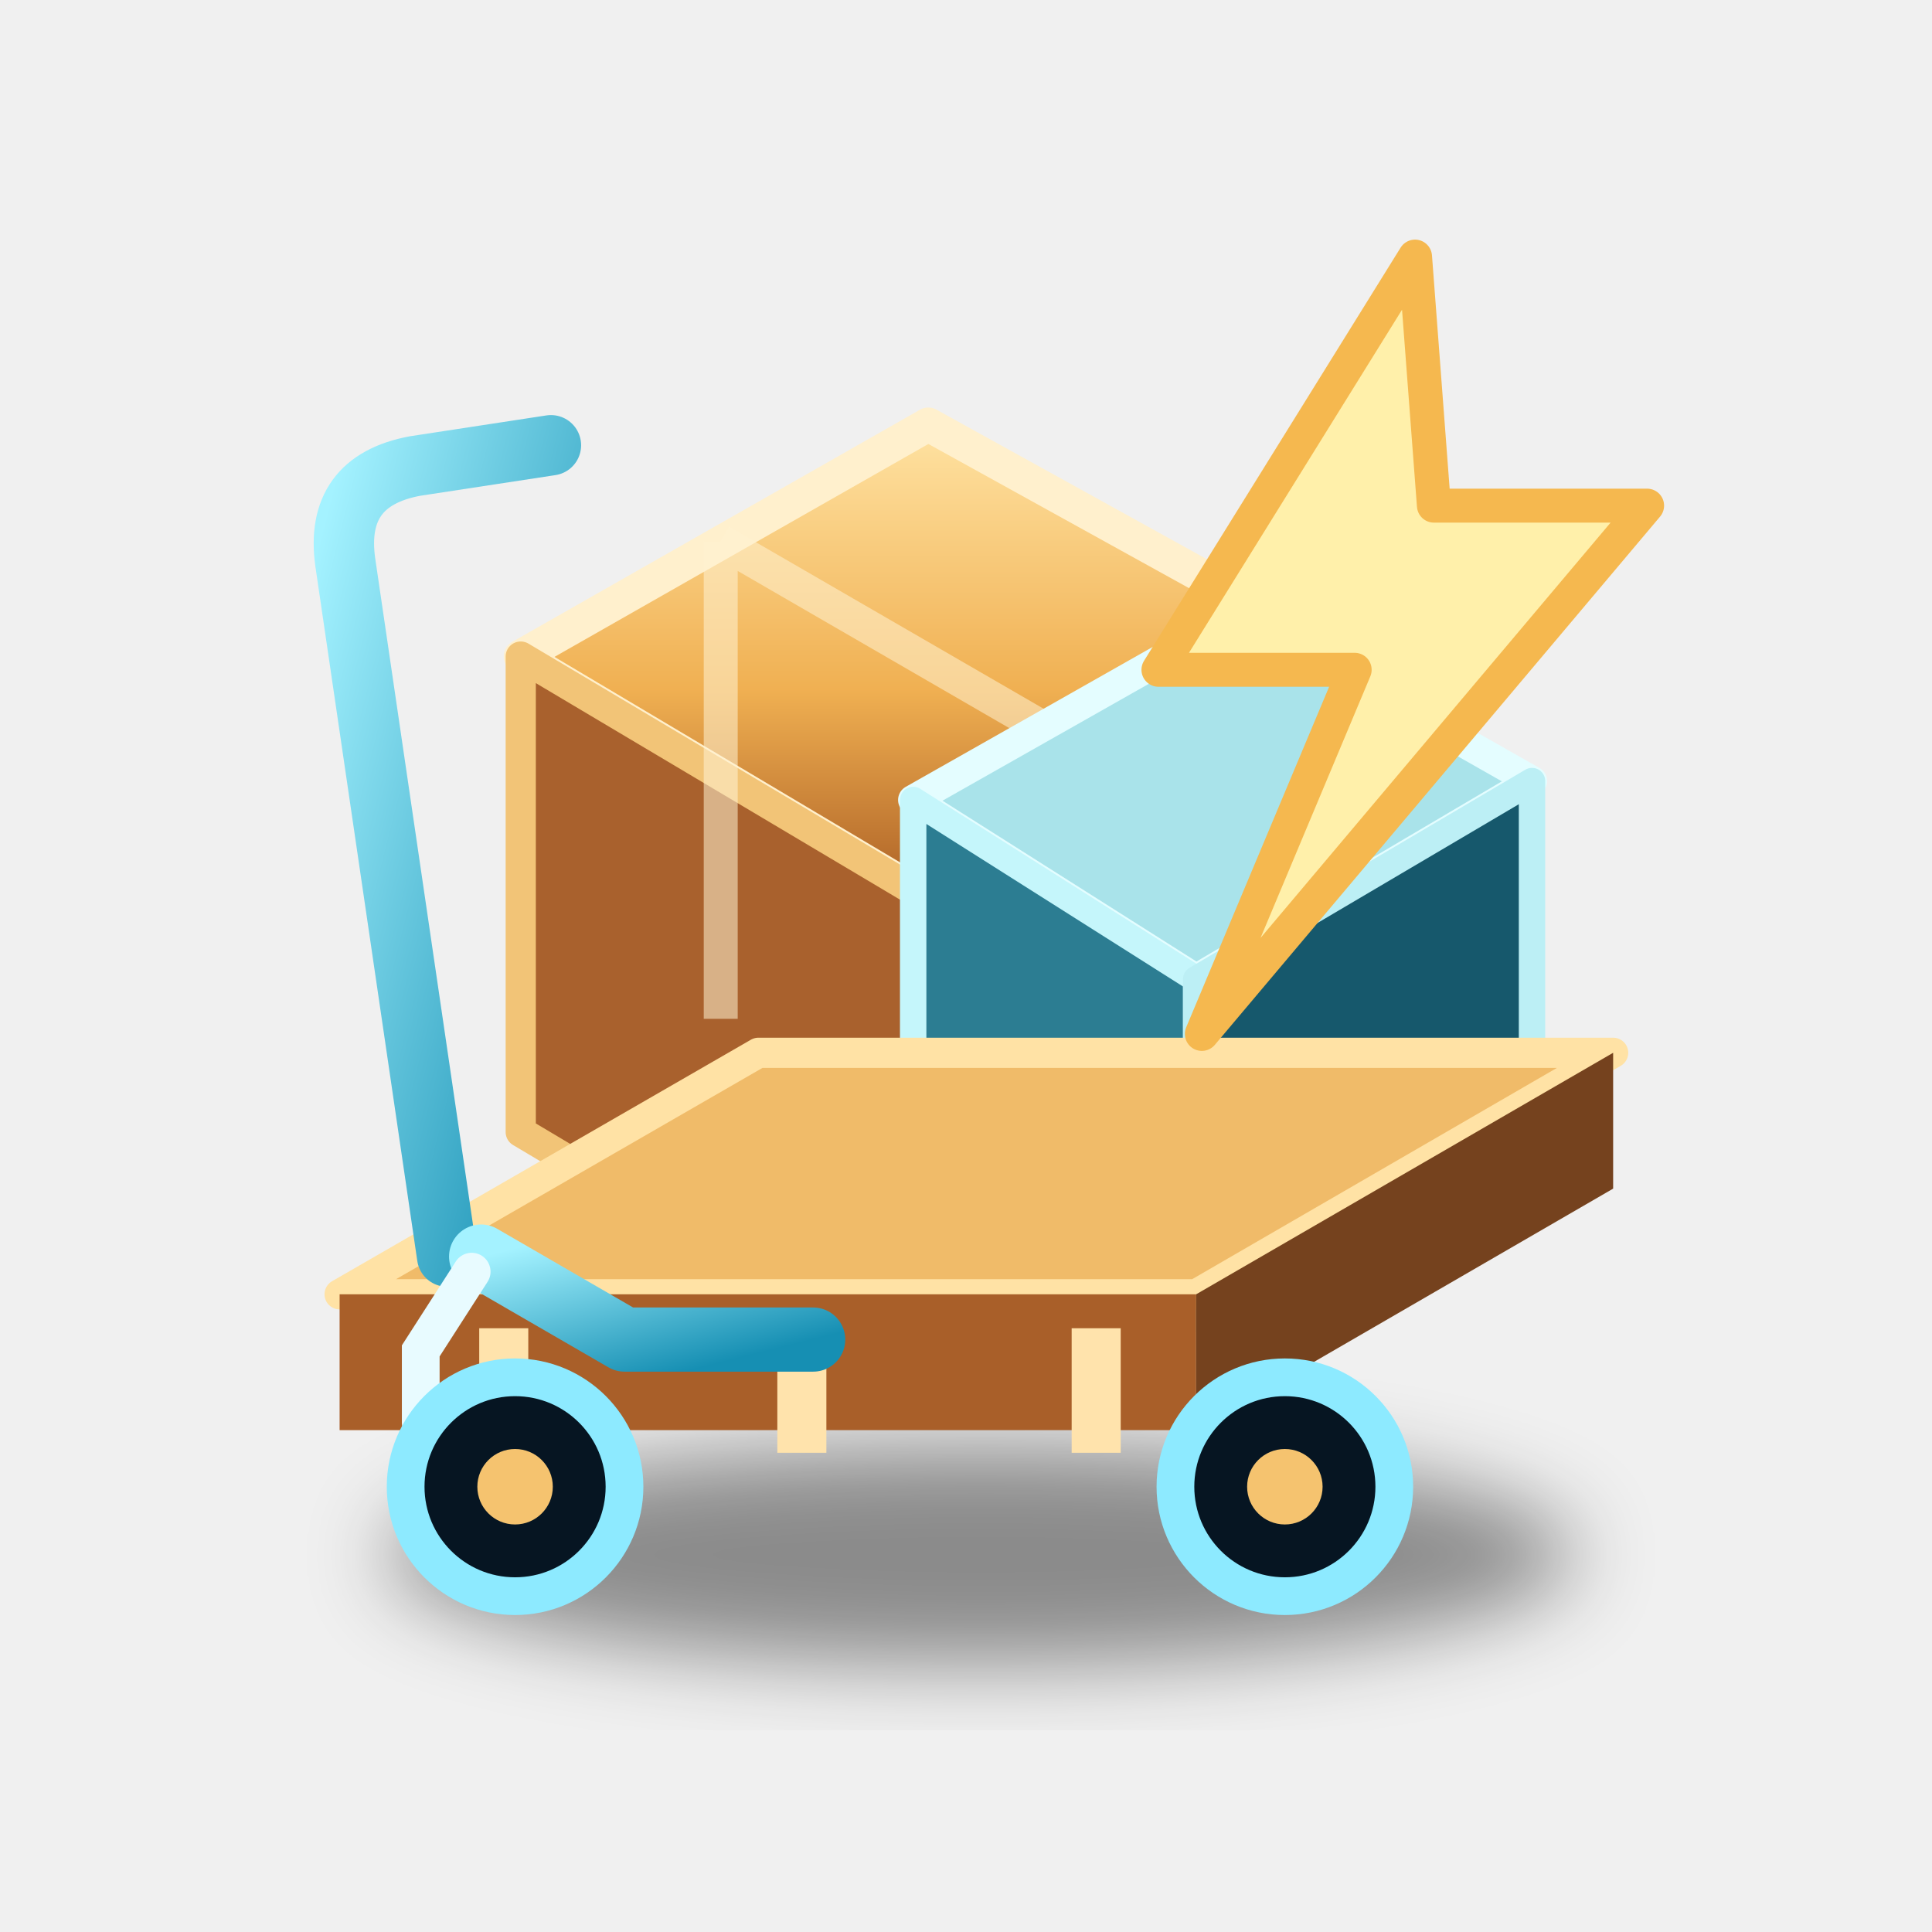
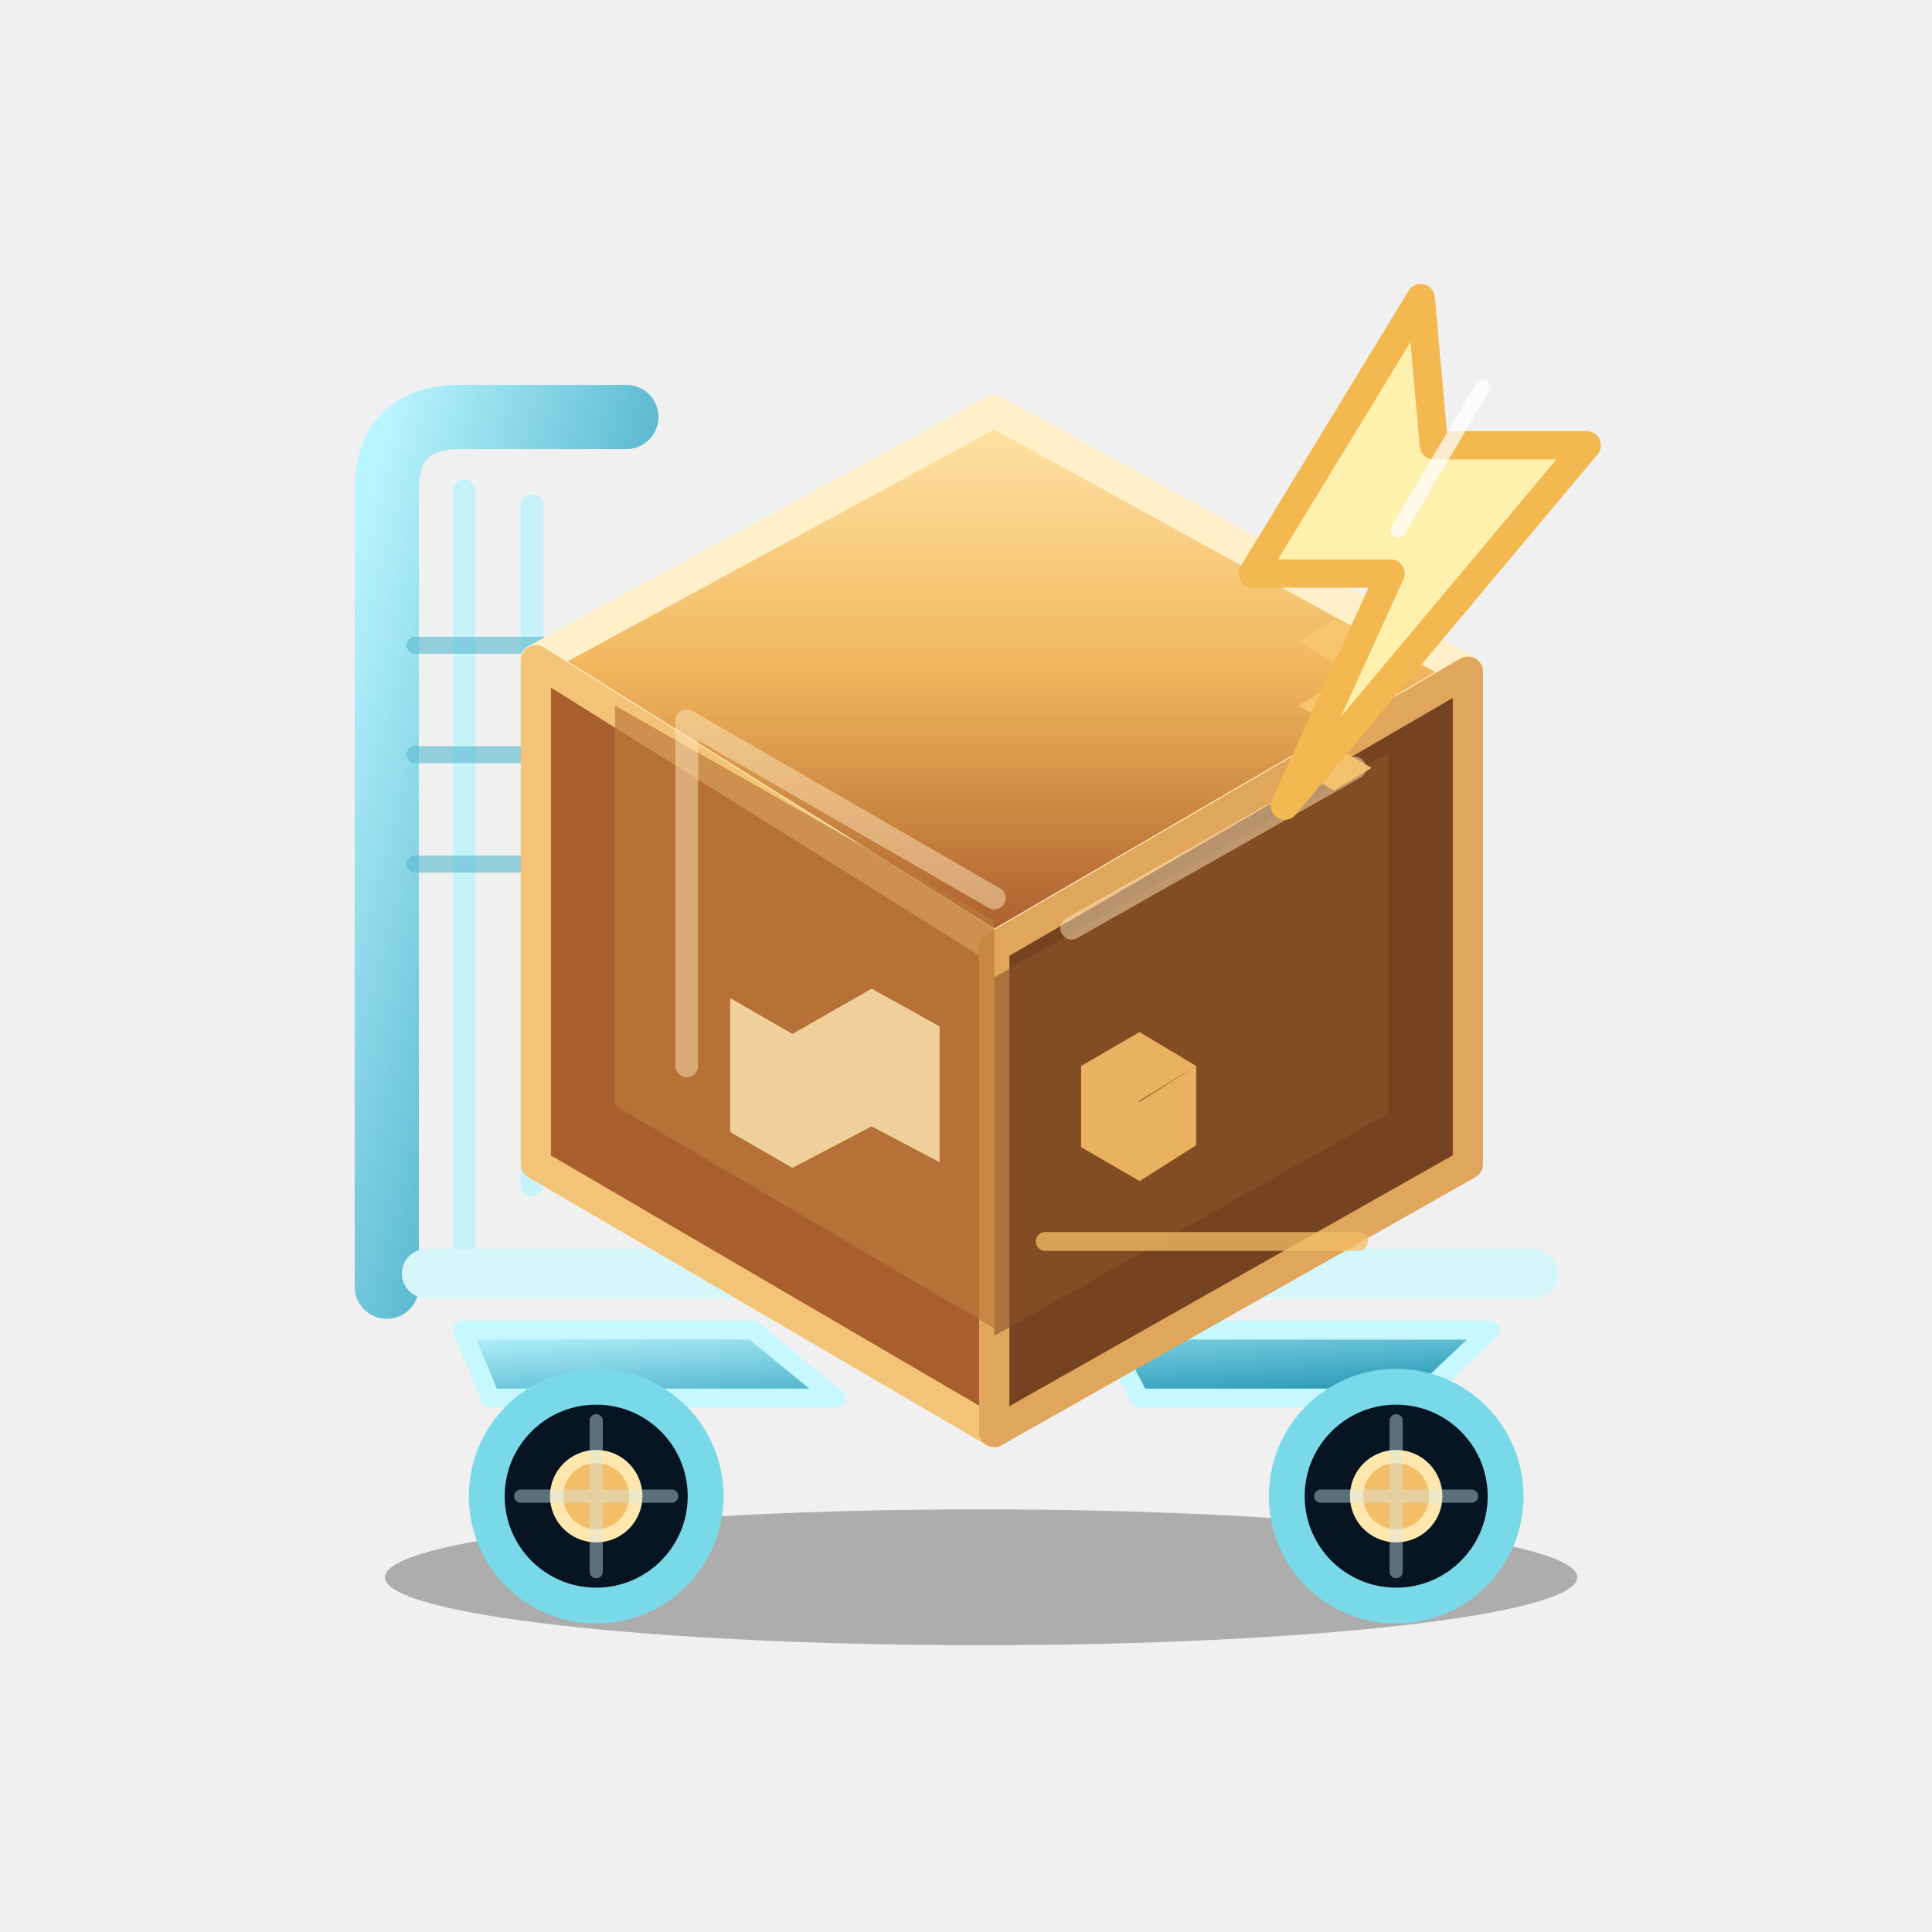
- <svg xmlns="http://www.w3.org/2000/svg" width="1024" height="1024" viewBox="0 0 1024 1024">
+ <svg xmlns="http://www.w3.org/2000/svg" width="1024" height="1024" viewBox="0 0 1024 1024" role="img" aria-labelledby="title desc">
  <defs>
    <linearGradient id="gold" x1="0" y1="0" x2="0" y2="1">
-       <stop stop-color="#ffe3a3" />
-       <stop offset=".55" stop-color="#f0b052" />
-       <stop offset="1" stop-color="#a95c22" />
+       <stop stop-color="#ffe5a8" />
+       <stop offset=".48" stop-color="#f2b75d" />
+       <stop offset="1" stop-color="#a85b2a" />
    </linearGradient>
    <linearGradient id="cyan" x1="0" y1="0" x2="1" y2="1">
-       <stop stop-color="#a4f2ff" />
-       <stop offset="1" stop-color="#168fb3" />
+       <stop stop-color="#b9f5ff" />
+       <stop offset="1" stop-color="#168eae" />
    </linearGradient>
-     <filter id="shadow" x="-30%" y="-30%" width="160%" height="160%">
-       <feGaussianBlur stdDeviation="22" />
-     </filter>
  </defs>
-   <ellipse cx="520" cy="824" rx="315" ry="58" fill="#000" opacity=".42" filter="url(#shadow)" />
-   <path d="M276 348 492 225 718 350 498 480Z" fill="url(#gold)" stroke="#fff0cd" stroke-width="18" stroke-linejoin="round" />
-   <path d="M276 348V600L498 732V480Z" fill="#a9612d" stroke="#f2c477" stroke-width="16" stroke-linejoin="round" />
-   <path d="M498 480 718 350V606L498 732Z" fill="#75451f" stroke="#e3aa60" stroke-width="16" stroke-linejoin="round" />
-   <path d="M382 287 598 412M382 287V540" stroke="#fff1d2" stroke-opacity=".55" stroke-width="18" />
-   <path d="M484 424 657 326 812 414 634 519Z" fill="#a9e3ea" stroke="#e4fdff" stroke-width="16" stroke-linejoin="round" />
-   <path d="M484 424V608L634 699V519Z" fill="#2c7d92" stroke="#c5f6fb" stroke-width="14" stroke-linejoin="round" />
-   <path d="M634 519 812 414V597L634 699Z" fill="#16586c" stroke="#bceff5" stroke-width="14" stroke-linejoin="round" />
-   <path d="M180 686 634 686 855 558 402 558Z" fill="#f0bb69" stroke="#ffe2a5" stroke-width="16" stroke-linejoin="round" />
-   <path d="M180 686V758L634 758V686Z" fill="#a95f29" />
-   <path d="M634 686V758L855 630V558Z" fill="#75421e" />
-   <path d="M267 704V770M425 704V770M581 704V770" stroke="#ffe3ac" stroke-width="26" />
-   <path d="M237 666 183 298Q177 255 220 247L292 236" fill="none" stroke="url(#cyan)" stroke-width="32" stroke-linecap="round" stroke-linejoin="round" />
-   <path d="M255 666 331 710H431" fill="none" stroke="url(#cyan)" stroke-width="34" stroke-linecap="round" stroke-linejoin="round" />
-   <path d="M250 674 223 716V754" fill="none" stroke="#e8fbff" stroke-width="20" stroke-linecap="round" />
-   <circle cx="273" cy="788" r="58" fill="#061522" stroke="#8deaff" stroke-width="20" />
-   <circle cx="273" cy="788" r="20" fill="#f5c36f" />
-   <circle cx="681" cy="788" r="58" fill="#061522" stroke="#8deaff" stroke-width="20" />
-   <circle cx="681" cy="788" r="20" fill="#f5c36f" />
-   <path d="m750 136-136 219h104l-81 193 236-280H760Z" fill="#fff0aa" stroke="#f5b84f" stroke-width="18" stroke-linejoin="round" />
+   <g id="warehouse-maddnes-emblem" stroke-linejoin="round" stroke-linecap="round">
+     <ellipse cx="520" cy="836" rx="316" ry="36" fill="#000" opacity=".28" />
+     <path d="M205 682V260q0-39 39-39h88" fill="none" stroke="url(#cyan)" stroke-width="34" />
+     <path d="M246 260v412M282 268v360" fill="none" stroke="#b9f3fb" stroke-opacity=".78" stroke-width="12" />
+     <path d="M220 342h118M220 400h118M220 458h118" stroke="#58b9cf" stroke-width="9" opacity=".62" />
+     <path d="M226 675H813" stroke="#d6f7fa" stroke-width="26" />
+     <path d="M245 705h154l44 36H260zM585 705h205l-38 36H604z" fill="url(#cyan)" stroke="#c8f8ff" stroke-width="10" />
+     <path d="M284 350 527 218 778 356 527 502Z" fill="url(#gold)" stroke="#fff0c9" stroke-width="17" />
+     <path d="M284 350v267l243 142V502Z" fill="#a95f2d" stroke="#f3c477" stroke-width="16" />
+     <path d="M527 502v257l251-142V356Z" fill="#754321" stroke="#e0a65c" stroke-width="16" />
+     <path d="M326 374 527 488v216L326 586Z" fill="#bd783a" opacity=".68" />
+     <path d="M527 518v190l209-118V399Z" fill="#8b5128" opacity=".6" />
+     <path d="M364 382 527 476M364 382v183M568 492 718 407" stroke="#ffe7bd" stroke-opacity=".48" stroke-width="12" />
+     <path d="M387 529 420 548v71l-33-19zM420 548l42-24v73l-42 22zM462 524l36 20v72l-36-19z" fill="#f6dca8" opacity=".88" />
+     <path d="M573 565 604 547l30 18-31 19zM604 584v42l-31-18v-43M634 565v42l-30 19v-42" fill="#f5bd67" opacity=".9" />
+     <path d="M554 658h166" stroke="#f5bd67" stroke-width="10" opacity=".75" />
+     <path d="m688 340 20-12 19 11-20 12zM688 374l20-12 19 11-20 12zM688 408l20-12 19 11-20 12z" fill="#f7c66e" opacity=".9" />
+     <circle cx="316" cy="793" r="58" fill="#071522" stroke="#79d9e8" stroke-width="19" />
+     <circle cx="316" cy="793" r="21" fill="#f4bd67" stroke="#ffe7ad" stroke-width="7" />
+     <circle cx="740" cy="793" r="58" fill="#071522" stroke="#79d9e8" stroke-width="19" />
+     <circle cx="740" cy="793" r="21" fill="#f4bd67" stroke="#ffe7ad" stroke-width="7" />
+     <path d="M316 753v80M276 793h80M740 753v80M700 793h80" stroke="#d3e9ef" stroke-opacity=".42" stroke-width="7" />
+     <path d="m753 158-89 146h73l-56 123 160-191h-81z" fill="#fff0ae" stroke="#f3b84f" stroke-width="15" />
+     <path d="m786 205-45 76" stroke="#fff" stroke-width="8" opacity=".72" />
+   </g>
</svg>
